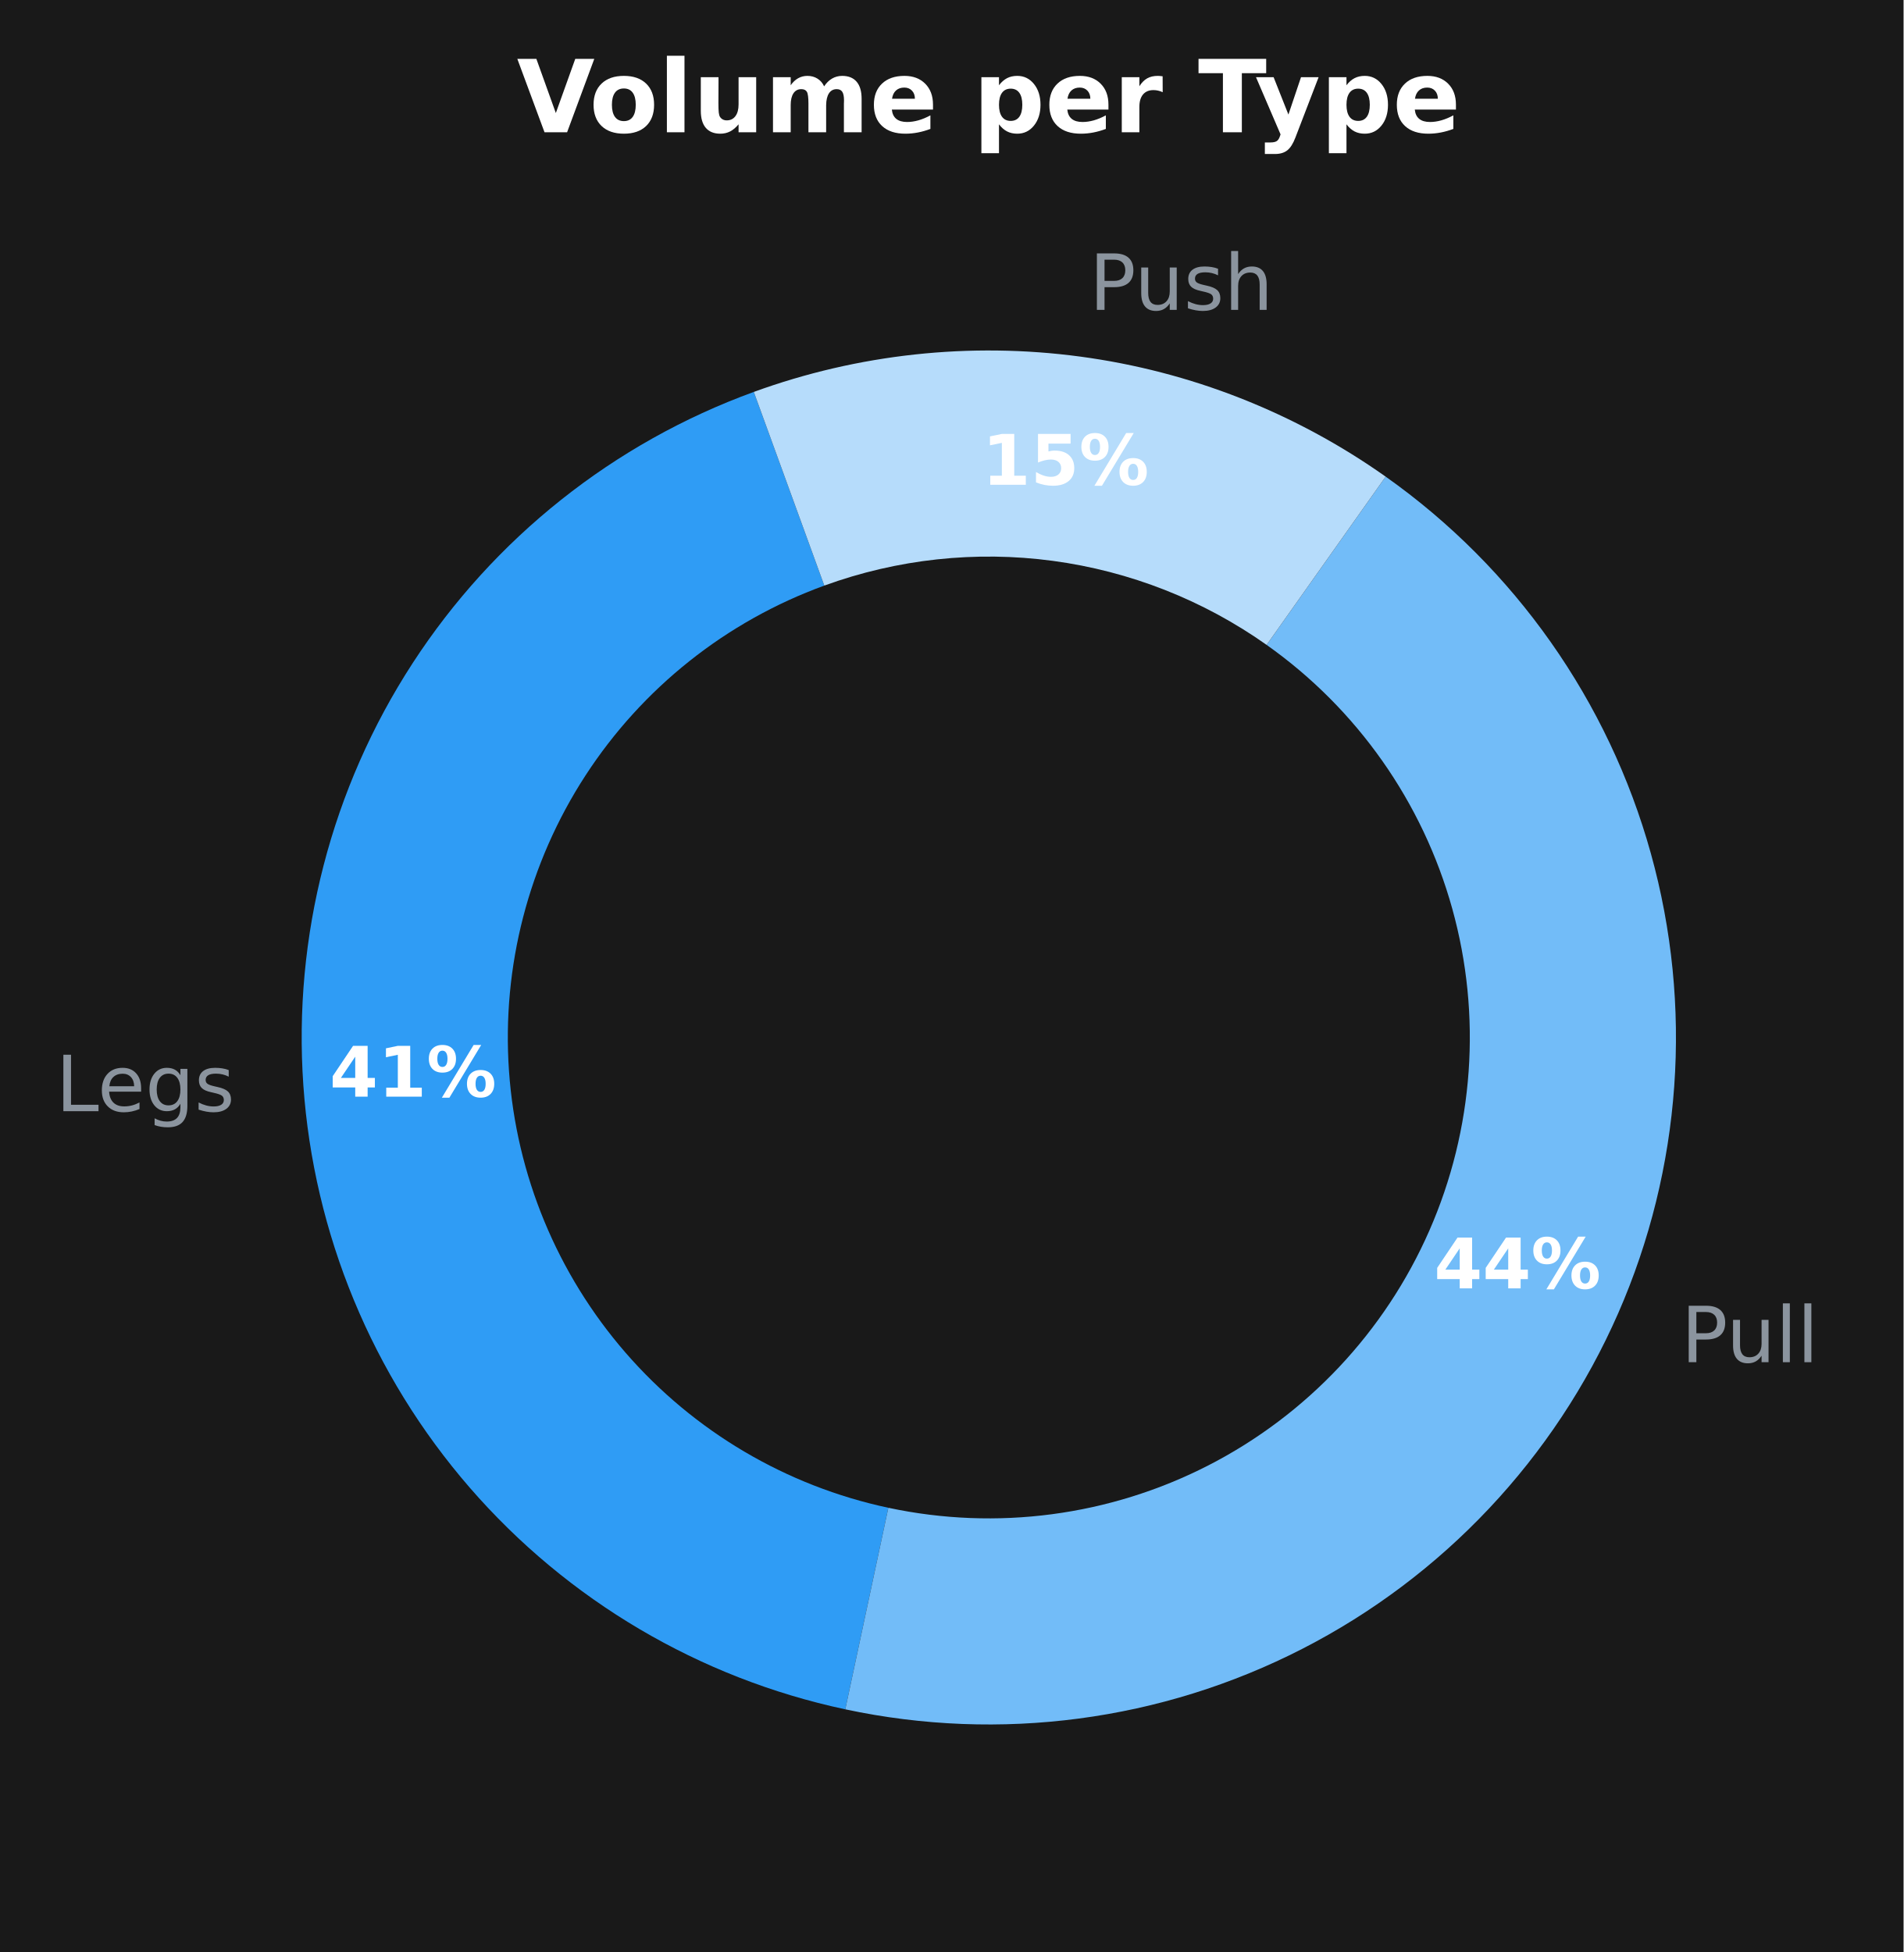
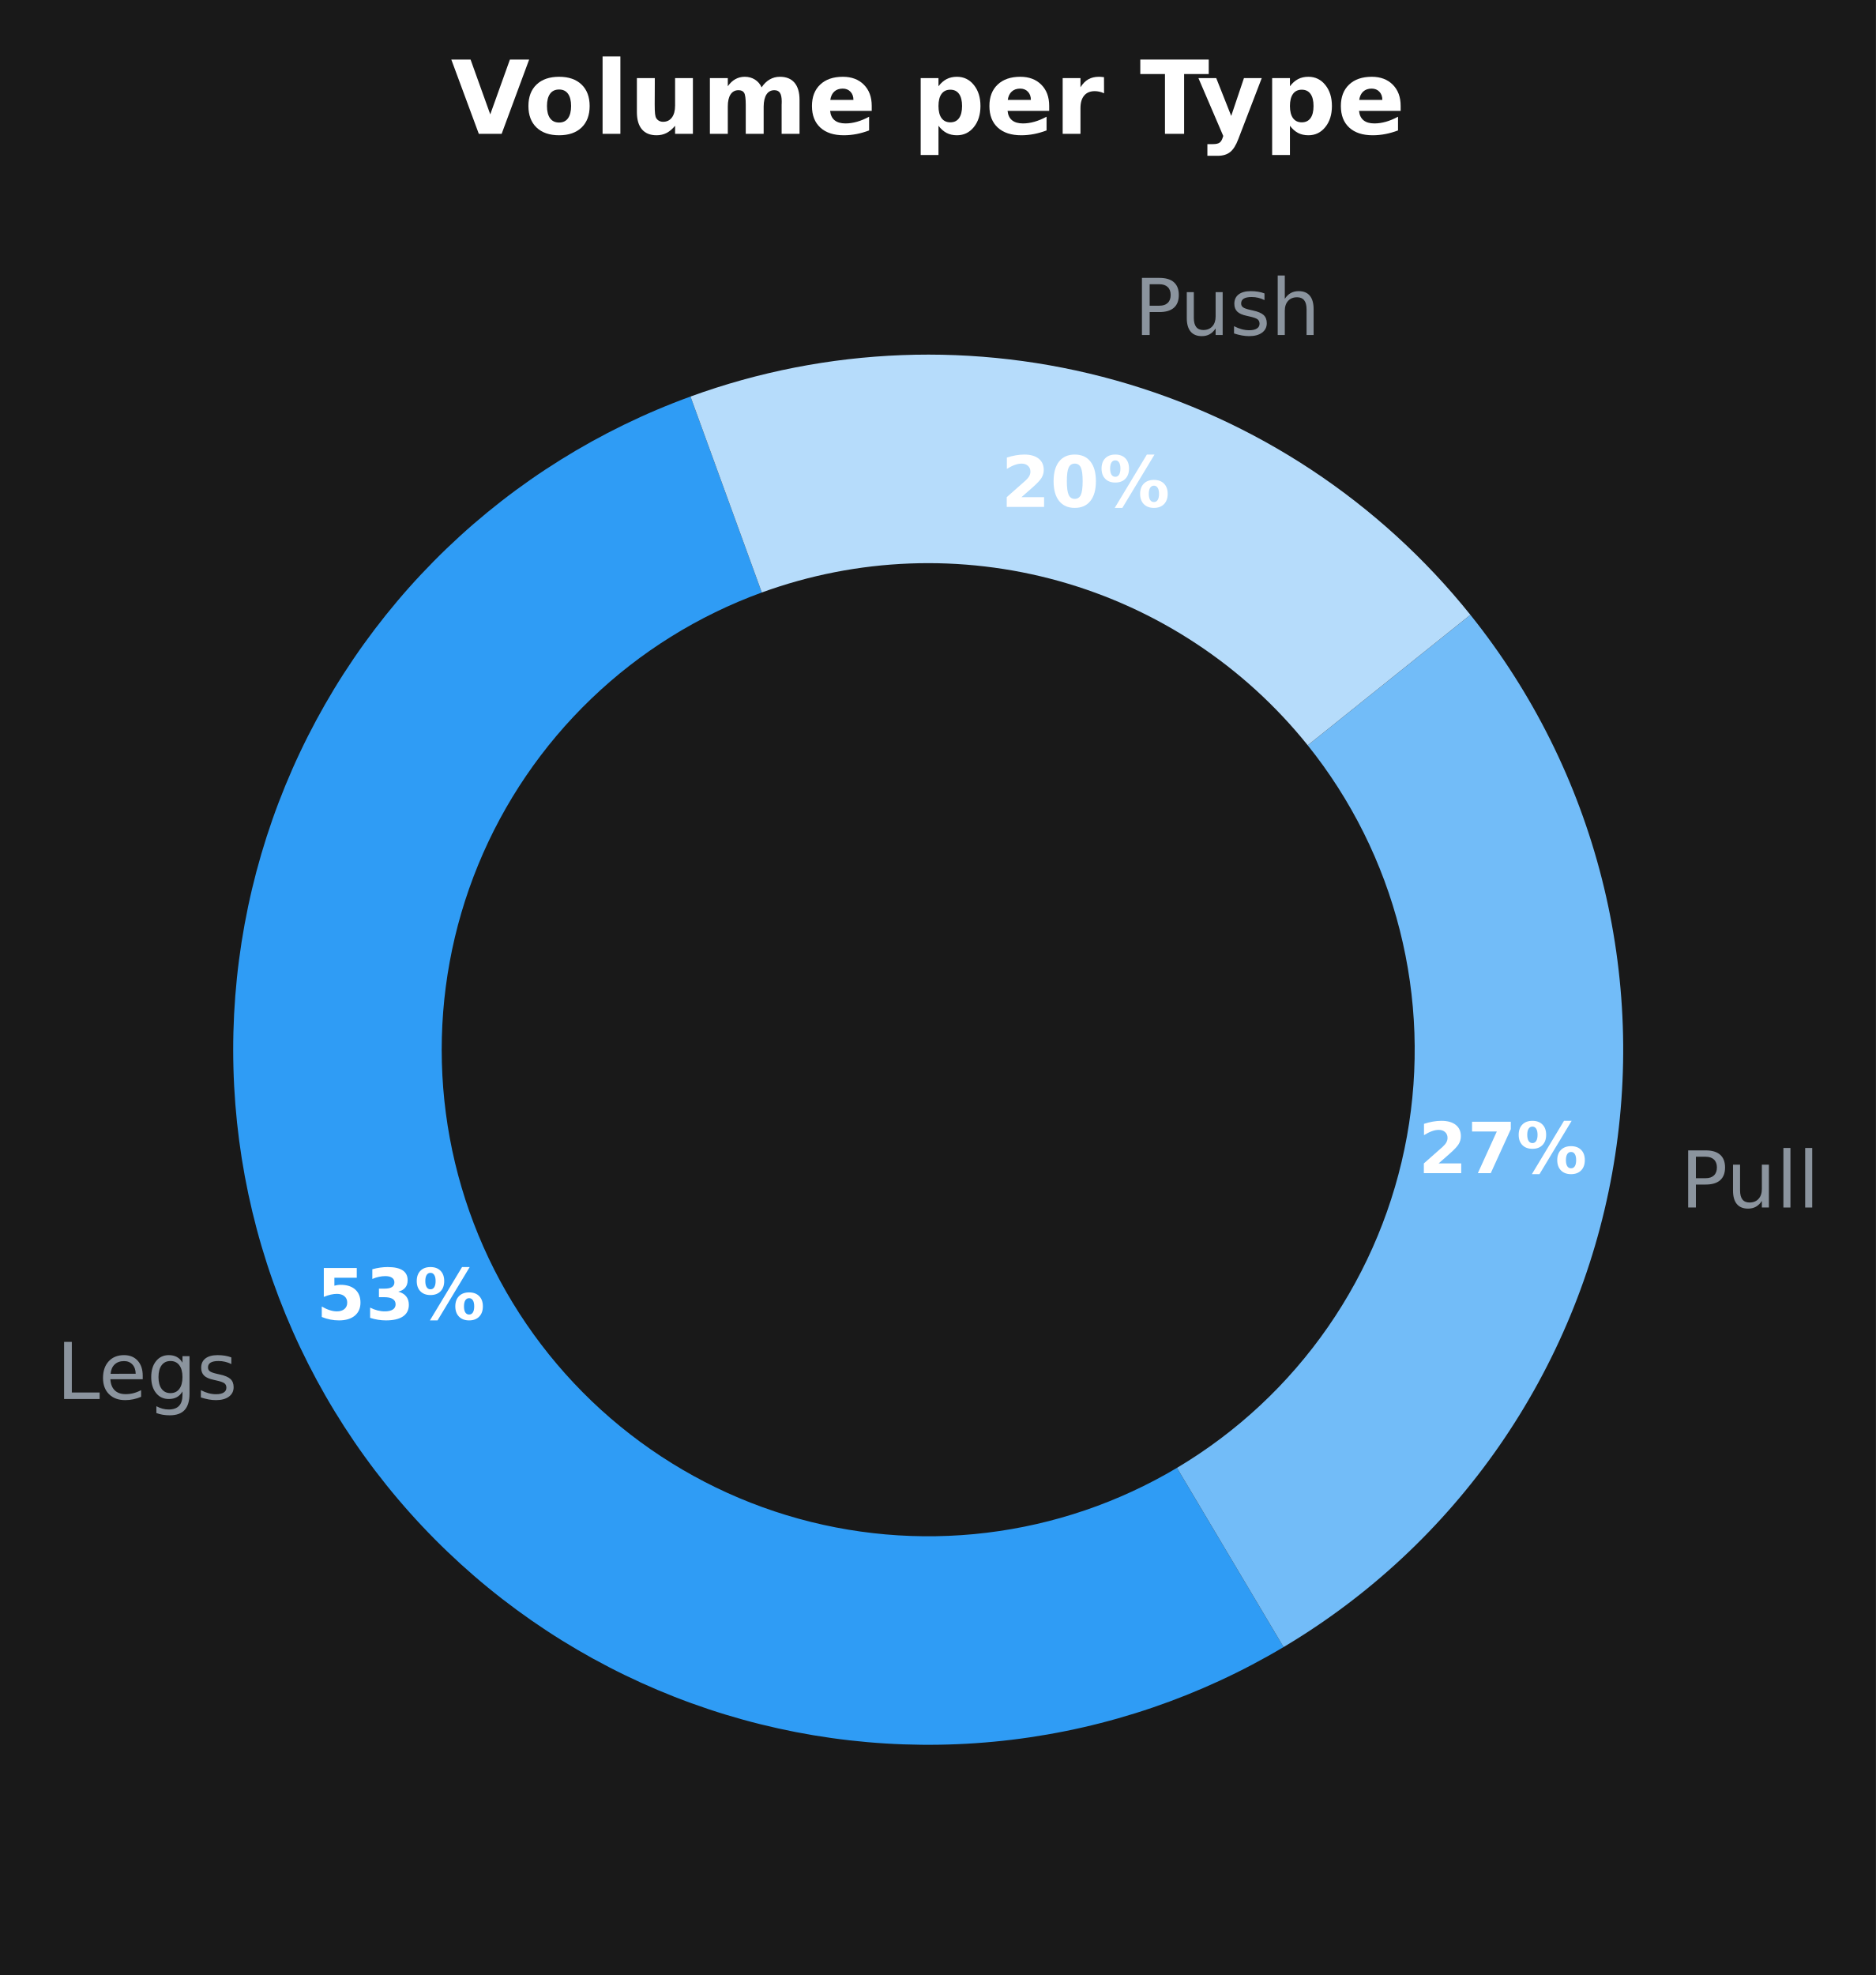
- <svg xmlns="http://www.w3.org/2000/svg" xmlns:xlink="http://www.w3.org/1999/xlink" width="245.728pt" height="252.038pt" viewBox="0 0 245.728 252.038" version="1.1">
+ <svg xmlns="http://www.w3.org/2000/svg" xmlns:xlink="http://www.w3.org/1999/xlink" width="239.431pt" height="252.038pt" viewBox="0 0 239.431 252.038" version="1.1">
  <defs>
    <style type="text/css">*{stroke-linejoin: round; stroke-linecap: butt}</style>
  </defs>
  <g id="figure_1">
    <g id="patch_1">
-       <path d="M 0 252.038  L 245.728 252.038  L 245.728 0  L 0 0  z " style="fill: #191919" />
+       <path d="M 0 252.038  L 239.431 252.038  L 239.431 0  L 0 0  z " style="fill: #191919" />
    </g>
    <g id="axes_1">
      <g id="patch_2">
-         <path d="M 97.309 50.603  C 79.219 57.188 63.755 69.485 53.267 85.628  C 42.778 101.77 37.824 120.897 39.157 140.101  C 40.49 159.306 48.04 177.564 60.658 192.103  C 73.277 206.641 90.292 216.684 109.118 220.705  L 114.677 194.681  C 101.499 191.866 89.588 184.836 80.755 174.659  C 71.922 164.482 66.637 151.701 65.704 138.258  C 64.771 124.815 68.239 111.426 75.581 100.127  C 82.923 88.827 93.748 80.219 106.411 75.61  z " style="fill: #2f9cf5" />
+         <path d="M 88.129 50.603  C 76.525 54.827 65.929 61.428 57.023 69.982  C 48.116 78.536 41.093 88.857 36.405 100.281  C 31.717 111.706 29.465 123.985 29.795 136.329  C 30.126 148.674 33.03 160.815 38.322 171.973  C 43.615 183.13 51.179 193.061 60.53 201.127  C 69.881 209.193 80.814 215.218 92.628 218.815  C 104.441 222.412 116.877 223.503 129.137 222.018  C 141.396 220.533 153.211 216.504 163.824 210.189  L 150.217 187.32  C 142.788 191.74 134.518 194.56 125.936 195.6  C 117.354 196.64 108.649 195.876 100.38 193.358  C 92.11 190.84 84.457 186.622 77.911 180.976  C 71.366 175.33 66.071 168.379 62.366 160.568  C 58.661 152.758 56.628 144.259 56.397 135.618  C 56.166 126.977 57.742 118.382 61.024 110.384  C 64.306 102.387 69.222 95.163 75.456 89.175  C 81.691 83.187 89.108 78.566 97.231 75.61  z " style="fill: #2f9cf5" />
      </g>
      <g id="patch_3">
-         <path d="M 109.118 220.705  C 129.09 224.971 149.935 222.212 168.109 212.897  C 186.283 203.581 200.694 188.27 208.892 169.565  C 217.089 150.86 218.581 129.887 213.114 110.21  C 207.646 90.533 195.548 73.336 178.876 61.542  L 163.507 83.267  C 175.178 91.522 183.647 103.561 187.474 117.334  C 191.301 131.108 190.257 145.79 184.518 158.883  C 178.78 171.976 168.692 182.694 155.971 189.215  C 143.249 195.736 128.657 197.667 114.677 194.681  z " style="fill: #72bcf8" />
+         <path d="M 163.824 210.189  C 174.728 203.701 184.115 194.949 191.348 184.524  C 198.581 174.099 203.494 162.242 205.754 149.757  C 208.013 137.271 207.568 124.445 204.448 112.146  C 201.328 99.847 195.605 88.359 187.667 78.461  L 166.907 95.11  C 172.464 102.039 176.47 110.08 178.654 118.689  C 180.838 127.299 181.15 136.277 179.568 145.017  C 177.986 153.757 174.547 162.057 169.484 169.354  C 164.421 176.651 157.85 182.778 150.217 187.32  z " style="fill: #72bcf8" />
      </g>
      <g id="patch_4">
-         <path d="M 178.876 61.542  C 167.176 53.265 153.642 47.946 139.438 46.041  C 125.233 44.136 110.777 45.702 97.309 50.603  L 106.411 75.61  C 115.838 72.179 125.958 71.083 135.901 72.416  C 145.844 73.749 155.317 77.473 163.507 83.267  z " style="fill: #b6dcfb" />
+         <path d="M 187.667 78.461  C 176.069 64 160.226 53.532 142.375 48.536  C 124.524 43.54 105.548 44.264 88.129 50.603  L 97.231 75.61  C 109.424 71.172 122.707 70.666 135.203 74.163  C 147.698 77.66 158.789 84.988 166.907 95.11  z " style="fill: #b6dcfb" />
      </g>
      <g id="matplotlib.axis_1" />
      <g id="matplotlib.axis_2" />
      <g id="text_1">
-         <g style="fill: #8b949e" transform="translate(7.2 143.4749) scale(0.1 -0.1)">
+         <g style="fill: #8b949e" transform="translate(7.2 178.5335) scale(0.1 -0.1)">
          <defs>
            <path id="DejaVuSans-4c" d="M 628 4666  L 1259 4666  L 1259 531  L 3531 531  L 3531 0  L 628 0  L 628 4666  z " transform="scale(0.015625)" />
            <path id="DejaVuSans-65" d="M 3597 1894  L 3597 1613  L 953 1613  Q 991 1019 1311 708  Q 1631 397 2203 397  Q 2534 397 2845 478  Q 3156 559 3463 722  L 3463 178  Q 3153 47 2828 -22  Q 2503 -91 2169 -91  Q 1331 -91 842 396  Q 353 884 353 1716  Q 353 2575 817 3079  Q 1281 3584 2069 3584  Q 2775 3584 3186 3129  Q 3597 2675 3597 1894  z M 3022 2063  Q 3016 2534 2758 2815  Q 2500 3097 2075 3097  Q 1594 3097 1305 2825  Q 1016 2553 972 2059  L 3022 2063  z " transform="scale(0.015625)" />
            <path id="DejaVuSans-67" d="M 2906 1791  Q 2906 2416 2648 2759  Q 2391 3103 1925 3103  Q 1463 3103 1205 2759  Q 947 2416 947 1791  Q 947 1169 1205 825  Q 1463 481 1925 481  Q 2391 481 2648 825  Q 2906 1169 2906 1791  z M 3481 434  Q 3481 -459 3084 -895  Q 2688 -1331 1869 -1331  Q 1566 -1331 1297 -1286  Q 1028 -1241 775 -1147  L 775 -588  Q 1028 -725 1275 -790  Q 1522 -856 1778 -856  Q 2344 -856 2625 -561  Q 2906 -266 2906 331  L 2906 616  Q 2728 306 2450 153  Q 2172 0 1784 0  Q 1141 0 747 490  Q 353 981 353 1791  Q 353 2603 747 3093  Q 1141 3584 1784 3584  Q 2172 3584 2450 3431  Q 2728 3278 2906 2969  L 2906 3500  L 3481 3500  L 3481 434  z " transform="scale(0.015625)" />
            <path id="DejaVuSans-73" d="M 2834 3397  L 2834 2853  Q 2591 2978 2328 3040  Q 2066 3103 1784 3103  Q 1356 3103 1142 2972  Q 928 2841 928 2578  Q 928 2378 1081 2264  Q 1234 2150 1697 2047  L 1894 2003  Q 2506 1872 2764 1633  Q 3022 1394 3022 966  Q 3022 478 2636 193  Q 2250 -91 1575 -91  Q 1294 -91 989 -36  Q 684 19 347 128  L 347 722  Q 666 556 975 473  Q 1284 391 1588 391  Q 1994 391 2212 530  Q 2431 669 2431 922  Q 2431 1156 2273 1281  Q 2116 1406 1581 1522  L 1381 1569  Q 847 1681 609 1914  Q 372 2147 372 2553  Q 372 3047 722 3315  Q 1072 3584 1716 3584  Q 2034 3584 2315 3537  Q 2597 3491 2834 3397  z " transform="scale(0.015625)" />
          </defs>
          <use xlink:href="#DejaVuSans-4c" />
          <use xlink:href="#DejaVuSans-65" transform="translate(53.96289 0)" />
          <use xlink:href="#DejaVuSans-67" transform="translate(115.4863 0)" />
          <use xlink:href="#DejaVuSans-73" transform="translate(178.9629 0)" />
        </g>
      </g>
      <g id="text_2">
-         <g style="fill: #ffffff" transform="translate(42.54431 141.6017) scale(0.09 -0.09)">
+         <g style="fill: #ffffff" transform="translate(40.37445 168.3737) scale(0.09 -0.09)">
          <defs>
-             <path id="DejaVuSans-Bold-34" d="M 2356 3675  L 1038 1722  L 2356 1722  L 2356 3675  z M 2156 4666  L 3494 4666  L 3494 1722  L 4159 1722  L 4159 850  L 3494 850  L 3494 0  L 2356 0  L 2356 850  L 288 850  L 288 1881  L 2156 4666  z " transform="scale(0.015625)" />
-             <path id="DejaVuSans-Bold-31" d="M 750 831  L 1813 831  L 1813 3847  L 722 3622  L 722 4441  L 1806 4666  L 2950 4666  L 2950 831  L 4013 831  L 4013 0  L 750 0  L 750 831  z " transform="scale(0.015625)" />
+             <path id="DejaVuSans-Bold-35" d="M 678 4666  L 3669 4666  L 3669 3781  L 1638 3781  L 1638 3059  Q 1775 3097 1914 3117  Q 2053 3138 2203 3138  Q 3056 3138 3531 2711  Q 4006 2284 4006 1522  Q 4006 766 3489 337  Q 2972 -91 2053 -91  Q 1656 -91 1267 -14  Q 878 63 494 219  L 494 1166  Q 875 947 1217 837  Q 1559 728 1863 728  Q 2300 728 2551 942  Q 2803 1156 2803 1522  Q 2803 1891 2551 2103  Q 2300 2316 1863 2316  Q 1603 2316 1309 2248  Q 1016 2181 678 2041  L 678 4666  z " transform="scale(0.015625)" />
+             <path id="DejaVuSans-Bold-33" d="M 2981 2516  Q 3453 2394 3698 2092  Q 3944 1791 3944 1325  Q 3944 631 3412 270  Q 2881 -91 1863 -91  Q 1503 -91 1142 -33  Q 781 25 428 141  L 428 1069  Q 766 900 1098 814  Q 1431 728 1753 728  Q 2231 728 2486 893  Q 2741 1059 2741 1369  Q 2741 1688 2480 1852  Q 2219 2016 1709 2016  L 1228 2016  L 1228 2791  L 1734 2791  Q 2188 2791 2409 2933  Q 2631 3075 2631 3366  Q 2631 3634 2415 3781  Q 2200 3928 1806 3928  Q 1516 3928 1219 3862  Q 922 3797 628 3669  L 628 4550  Q 984 4650 1334 4700  Q 1684 4750 2022 4750  Q 2931 4750 3382 4451  Q 3834 4153 3834 3553  Q 3834 3144 3618 2883  Q 3403 2622 2981 2516  z " transform="scale(0.015625)" />
            <path id="DejaVuSans-Bold-25" d="M 4959 1925  Q 4738 1925 4616 1733  Q 4494 1541 4494 1184  Q 4494 825 4614 633  Q 4734 441 4959 441  Q 5184 441 5303 633  Q 5422 825 5422 1184  Q 5422 1541 5301 1733  Q 5181 1925 4959 1925  z M 4959 2450  Q 5541 2450 5875 2112  Q 6209 1775 6209 1184  Q 6209 594 5875 251  Q 5541 -91 4959 -91  Q 4378 -91 4042 251  Q 3706 594 3706 1184  Q 3706 1772 4042 2111  Q 4378 2450 4959 2450  z M 2094 -91  L 1403 -91  L 4319 4750  L 5013 4750  L 2094 -91  z M 1453 4750  Q 2034 4750 2367 4411  Q 2700 4072 2700 3481  Q 2700 2891 2367 2550  Q 2034 2209 1453 2209  Q 872 2209 539 2550  Q 206 2891 206 3481  Q 206 4072 539 4411  Q 872 4750 1453 4750  z M 1453 4225  Q 1228 4225 1106 4031  Q 984 3838 984 3481  Q 984 3122 1106 2926  Q 1228 2731 1453 2731  Q 1678 2731 1798 2926  Q 1919 3122 1919 3481  Q 1919 3838 1797 4031  Q 1675 4225 1453 4225  z " transform="scale(0.015625)" />
          </defs>
-           <use xlink:href="#DejaVuSans-Bold-34" />
-           <use xlink:href="#DejaVuSans-Bold-31" transform="translate(69.58008 0)" />
+           <use xlink:href="#DejaVuSans-Bold-35" />
+           <use xlink:href="#DejaVuSans-Bold-33" transform="translate(69.58008 0)" />
          <use xlink:href="#DejaVuSans-Bold-25" transform="translate(139.1602 0)" />
        </g>
      </g>
      <g id="text_3">
-         <g style="fill: #8b949e" transform="translate(217.016 175.8852) scale(0.1 -0.1)">
+         <g style="fill: #8b949e" transform="translate(214.4821 154.0958) scale(0.1 -0.1)">
          <defs>
            <path id="DejaVuSans-50" d="M 1259 4147  L 1259 2394  L 2053 2394  Q 2494 2394 2734 2622  Q 2975 2850 2975 3272  Q 2975 3691 2734 3919  Q 2494 4147 2053 4147  L 1259 4147  z M 628 4666  L 2053 4666  Q 2838 4666 3239 4311  Q 3641 3956 3641 3272  Q 3641 2581 3239 2228  Q 2838 1875 2053 1875  L 1259 1875  L 1259 0  L 628 0  L 628 4666  z " transform="scale(0.015625)" />
            <path id="DejaVuSans-75" d="M 544 1381  L 544 3500  L 1119 3500  L 1119 1403  Q 1119 906 1312 657  Q 1506 409 1894 409  Q 2359 409 2629 706  Q 2900 1003 2900 1516  L 2900 3500  L 3475 3500  L 3475 0  L 2900 0  L 2900 538  Q 2691 219 2414 64  Q 2138 -91 1772 -91  Q 1169 -91 856 284  Q 544 659 544 1381  z M 1991 3584  L 1991 3584  z " transform="scale(0.015625)" />
            <path id="DejaVuSans-6c" d="M 603 4863  L 1178 4863  L 1178 0  L 603 0  L 603 4863  z " transform="scale(0.015625)" />
          </defs>
          <use xlink:href="#DejaVuSans-50" />
          <use xlink:href="#DejaVuSans-75" transform="translate(58.55273 0)" />
          <use xlink:href="#DejaVuSans-6c" transform="translate(121.9316 0)" />
          <use xlink:href="#DejaVuSans-6c" transform="translate(149.7148 0)" />
        </g>
      </g>
      <g id="text_4">
-         <g style="fill: #ffffff" transform="translate(185.1214 166.3514) scale(0.09 -0.09)">
-           <use xlink:href="#DejaVuSans-Bold-34" />
-           <use xlink:href="#DejaVuSans-Bold-34" transform="translate(69.58008 0)" />
+         <g style="fill: #ffffff" transform="translate(181.0166 149.7122) scale(0.09 -0.09)">
+           <defs>
+             <path id="DejaVuSans-Bold-32" d="M 1844 884  L 3897 884  L 3897 0  L 506 0  L 506 884  L 2209 2388  Q 2438 2594 2547 2791  Q 2656 2988 2656 3200  Q 2656 3528 2436 3728  Q 2216 3928 1850 3928  Q 1569 3928 1234 3808  Q 900 3688 519 3450  L 519 4475  Q 925 4609 1322 4679  Q 1719 4750 2100 4750  Q 2938 4750 3402 4381  Q 3866 4013 3866 3353  Q 3866 2972 3669 2642  Q 3472 2313 2841 1759  L 1844 884  z " transform="scale(0.015625)" />
+             <path id="DejaVuSans-Bold-37" d="M 428 4666  L 3944 4666  L 3944 3988  L 2125 0  L 953 0  L 2675 3781  L 428 3781  L 428 4666  z " transform="scale(0.015625)" />
+           </defs>
+           <use xlink:href="#DejaVuSans-Bold-32" />
+           <use xlink:href="#DejaVuSans-Bold-37" transform="translate(69.58008 0)" />
          <use xlink:href="#DejaVuSans-Bold-25" transform="translate(139.1602 0)" />
        </g>
      </g>
      <g id="text_5">
-         <g style="fill: #8b949e" transform="translate(140.6167 40.00863) scale(0.1 -0.1)">
+         <g style="fill: #8b949e" transform="translate(144.7654 42.75353) scale(0.1 -0.1)">
          <defs>
            <path id="DejaVuSans-68" d="M 3513 2113  L 3513 0  L 2938 0  L 2938 2094  Q 2938 2591 2744 2837  Q 2550 3084 2163 3084  Q 1697 3084 1428 2787  Q 1159 2491 1159 1978  L 1159 0  L 581 0  L 581 4863  L 1159 4863  L 1159 2956  Q 1366 3272 1645 3428  Q 1925 3584 2291 3584  Q 2894 3584 3203 3211  Q 3513 2838 3513 2113  z " transform="scale(0.015625)" />
          </defs>
          <use xlink:href="#DejaVuSans-50" />
          <use xlink:href="#DejaVuSans-75" transform="translate(58.55273 0)" />
          <use xlink:href="#DejaVuSans-73" transform="translate(121.9316 0)" />
          <use xlink:href="#DejaVuSans-68" transform="translate(174.0312 0)" />
        </g>
      </g>
      <g id="text_6">
-         <g style="fill: #ffffff" transform="translate(126.7802 62.59112) scale(0.09 -0.09)">
+         <g style="fill: #ffffff" transform="translate(127.7784 64.68722) scale(0.09 -0.09)">
          <defs>
-             <path id="DejaVuSans-Bold-35" d="M 678 4666  L 3669 4666  L 3669 3781  L 1638 3781  L 1638 3059  Q 1775 3097 1914 3117  Q 2053 3138 2203 3138  Q 3056 3138 3531 2711  Q 4006 2284 4006 1522  Q 4006 766 3489 337  Q 2972 -91 2053 -91  Q 1656 -91 1267 -14  Q 878 63 494 219  L 494 1166  Q 875 947 1217 837  Q 1559 728 1863 728  Q 2300 728 2551 942  Q 2803 1156 2803 1522  Q 2803 1891 2551 2103  Q 2300 2316 1863 2316  Q 1603 2316 1309 2248  Q 1016 2181 678 2041  L 678 4666  z " transform="scale(0.015625)" />
+             <path id="DejaVuSans-Bold-30" d="M 2944 2338  Q 2944 3213 2780 3570  Q 2616 3928 2228 3928  Q 1841 3928 1675 3570  Q 1509 3213 1509 2338  Q 1509 1453 1675 1090  Q 1841 728 2228 728  Q 2613 728 2778 1090  Q 2944 1453 2944 2338  z M 4147 2328  Q 4147 1169 3647 539  Q 3147 -91 2228 -91  Q 1306 -91 806 539  Q 306 1169 306 2328  Q 306 3491 806 4120  Q 1306 4750 2228 4750  Q 3147 4750 3647 4120  Q 4147 3491 4147 2328  z " transform="scale(0.015625)" />
          </defs>
-           <use xlink:href="#DejaVuSans-Bold-31" />
-           <use xlink:href="#DejaVuSans-Bold-35" transform="translate(69.58008 0)" />
+           <use xlink:href="#DejaVuSans-Bold-32" />
+           <use xlink:href="#DejaVuSans-Bold-30" transform="translate(69.58008 0)" />
          <use xlink:href="#DejaVuSans-Bold-25" transform="translate(139.1602 0)" />
        </g>
      </g>
      <g id="text_7">
-         <g style="fill: #ffffff" transform="translate(66.71855 17.07797) scale(0.13 -0.13)">
+         <g style="fill: #ffffff" transform="translate(57.53838 17.07797) scale(0.13 -0.13)">
          <defs>
            <path id="DejaVuSans-Bold-56" d="M 31 4666  L 1241 4666  L 2478 1222  L 3713 4666  L 4922 4666  L 3194 0  L 1759 0  L 31 4666  z " transform="scale(0.015625)" />
            <path id="DejaVuSans-Bold-6f" d="M 2203 2784  Q 1831 2784 1636 2517  Q 1441 2250 1441 1747  Q 1441 1244 1636 976  Q 1831 709 2203 709  Q 2569 709 2762 976  Q 2956 1244 2956 1747  Q 2956 2250 2762 2517  Q 2569 2784 2203 2784  z M 2203 3584  Q 3106 3584 3614 3096  Q 4122 2609 4122 1747  Q 4122 884 3614 396  Q 3106 -91 2203 -91  Q 1297 -91 786 396  Q 275 884 275 1747  Q 275 2609 786 3096  Q 1297 3584 2203 3584  z " transform="scale(0.015625)" />
            <path id="DejaVuSans-Bold-6c" d="M 538 4863  L 1656 4863  L 1656 0  L 538 0  L 538 4863  z " transform="scale(0.015625)" />
            <path id="DejaVuSans-Bold-75" d="M 500 1363  L 500 3500  L 1625 3500  L 1625 3150  Q 1625 2866 1622 2436  Q 1619 2006 1619 1863  Q 1619 1441 1641 1255  Q 1663 1069 1716 984  Q 1784 875 1895 815  Q 2006 756 2150 756  Q 2500 756 2700 1025  Q 2900 1294 2900 1772  L 2900 3500  L 4019 3500  L 4019 0  L 2900 0  L 2900 506  Q 2647 200 2364 54  Q 2081 -91 1741 -91  Q 1134 -91 817 281  Q 500 653 500 1363  z " transform="scale(0.015625)" />
            <path id="DejaVuSans-Bold-6d" d="M 3781 2919  Q 3994 3244 4286 3414  Q 4578 3584 4928 3584  Q 5531 3584 5847 3212  Q 6163 2841 6163 2131  L 6163 0  L 5038 0  L 5038 1825  Q 5041 1866 5042 1909  Q 5044 1953 5044 2034  Q 5044 2406 4934 2573  Q 4825 2741 4581 2741  Q 4263 2741 4089 2478  Q 3916 2216 3909 1719  L 3909 0  L 2784 0  L 2784 1825  Q 2784 2406 2684 2573  Q 2584 2741 2328 2741  Q 2006 2741 1831 2477  Q 1656 2213 1656 1722  L 1656 0  L 531 0  L 531 3500  L 1656 3500  L 1656 2988  Q 1863 3284 2130 3434  Q 2397 3584 2719 3584  Q 3081 3584 3359 3409  Q 3638 3234 3781 2919  z " transform="scale(0.015625)" />
            <path id="DejaVuSans-Bold-65" d="M 4031 1759  L 4031 1441  L 1416 1441  Q 1456 1047 1700 850  Q 1944 653 2381 653  Q 2734 653 3104 758  Q 3475 863 3866 1075  L 3866 213  Q 3469 63 3072 -14  Q 2675 -91 2278 -91  Q 1328 -91 801 392  Q 275 875 275 1747  Q 275 2603 792 3093  Q 1309 3584 2216 3584  Q 3041 3584 3536 3087  Q 4031 2591 4031 1759  z M 2881 2131  Q 2881 2450 2695 2645  Q 2509 2841 2209 2841  Q 1884 2841 1681 2658  Q 1478 2475 1428 2131  L 2881 2131  z " transform="scale(0.015625)" />
            <path id="DejaVuSans-Bold-20" transform="scale(0.015625)" />
            <path id="DejaVuSans-Bold-70" d="M 1656 506  L 1656 -1331  L 538 -1331  L 538 3500  L 1656 3500  L 1656 2988  Q 1888 3294 2169 3439  Q 2450 3584 2816 3584  Q 3463 3584 3878 3070  Q 4294 2556 4294 1747  Q 4294 938 3878 423  Q 3463 -91 2816 -91  Q 2450 -91 2169 54  Q 1888 200 1656 506  z M 2400 2772  Q 2041 2772 1848 2508  Q 1656 2244 1656 1747  Q 1656 1250 1848 986  Q 2041 722 2400 722  Q 2759 722 2948 984  Q 3138 1247 3138 1747  Q 3138 2247 2948 2509  Q 2759 2772 2400 2772  z " transform="scale(0.015625)" />
            <path id="DejaVuSans-Bold-72" d="M 3138 2547  Q 2991 2616 2845 2648  Q 2700 2681 2553 2681  Q 2122 2681 1889 2404  Q 1656 2128 1656 1613  L 1656 0  L 538 0  L 538 3500  L 1656 3500  L 1656 2925  Q 1872 3269 2151 3426  Q 2431 3584 2822 3584  Q 2878 3584 2943 3579  Q 3009 3575 3134 3559  L 3138 2547  z " transform="scale(0.015625)" />
            <path id="DejaVuSans-Bold-54" d="M 31 4666  L 4331 4666  L 4331 3756  L 2784 3756  L 2784 0  L 1581 0  L 1581 3756  L 31 3756  L 31 4666  z " transform="scale(0.015625)" />
            <path id="DejaVuSans-Bold-79" d="M 78 3500  L 1197 3500  L 2138 1125  L 2938 3500  L 4056 3500  L 2584 -331  Q 2363 -916 2067 -1148  Q 1772 -1381 1288 -1381  L 641 -1381  L 641 -647  L 991 -647  Q 1275 -647 1404 -556  Q 1534 -466 1606 -231  L 1638 -134  L 78 3500  z " transform="scale(0.015625)" />
          </defs>
          <use xlink:href="#DejaVuSans-Bold-56" />
          <use xlink:href="#DejaVuSans-Bold-6f" transform="translate(71.89258 0)" />
          <use xlink:href="#DejaVuSans-Bold-6c" transform="translate(140.5938 0)" />
          <use xlink:href="#DejaVuSans-Bold-75" transform="translate(174.8711 0)" />
          <use xlink:href="#DejaVuSans-Bold-6d" transform="translate(246.0625 0)" />
          <use xlink:href="#DejaVuSans-Bold-65" transform="translate(350.2617 0)" />
          <use xlink:href="#DejaVuSans-Bold-20" transform="translate(418.084 0)" />
          <use xlink:href="#DejaVuSans-Bold-70" transform="translate(452.8984 0)" />
          <use xlink:href="#DejaVuSans-Bold-65" transform="translate(524.4805 0)" />
          <use xlink:href="#DejaVuSans-Bold-72" transform="translate(592.3027 0)" />
          <use xlink:href="#DejaVuSans-Bold-20" transform="translate(641.6191 0)" />
          <use xlink:href="#DejaVuSans-Bold-54" transform="translate(676.4336 0)" />
          <use xlink:href="#DejaVuSans-Bold-79" transform="translate(732.7715 0)" />
          <use xlink:href="#DejaVuSans-Bold-70" transform="translate(797.957 0)" />
          <use xlink:href="#DejaVuSans-Bold-65" transform="translate(869.5391 0)" />
        </g>
      </g>
    </g>
  </g>
</svg>
